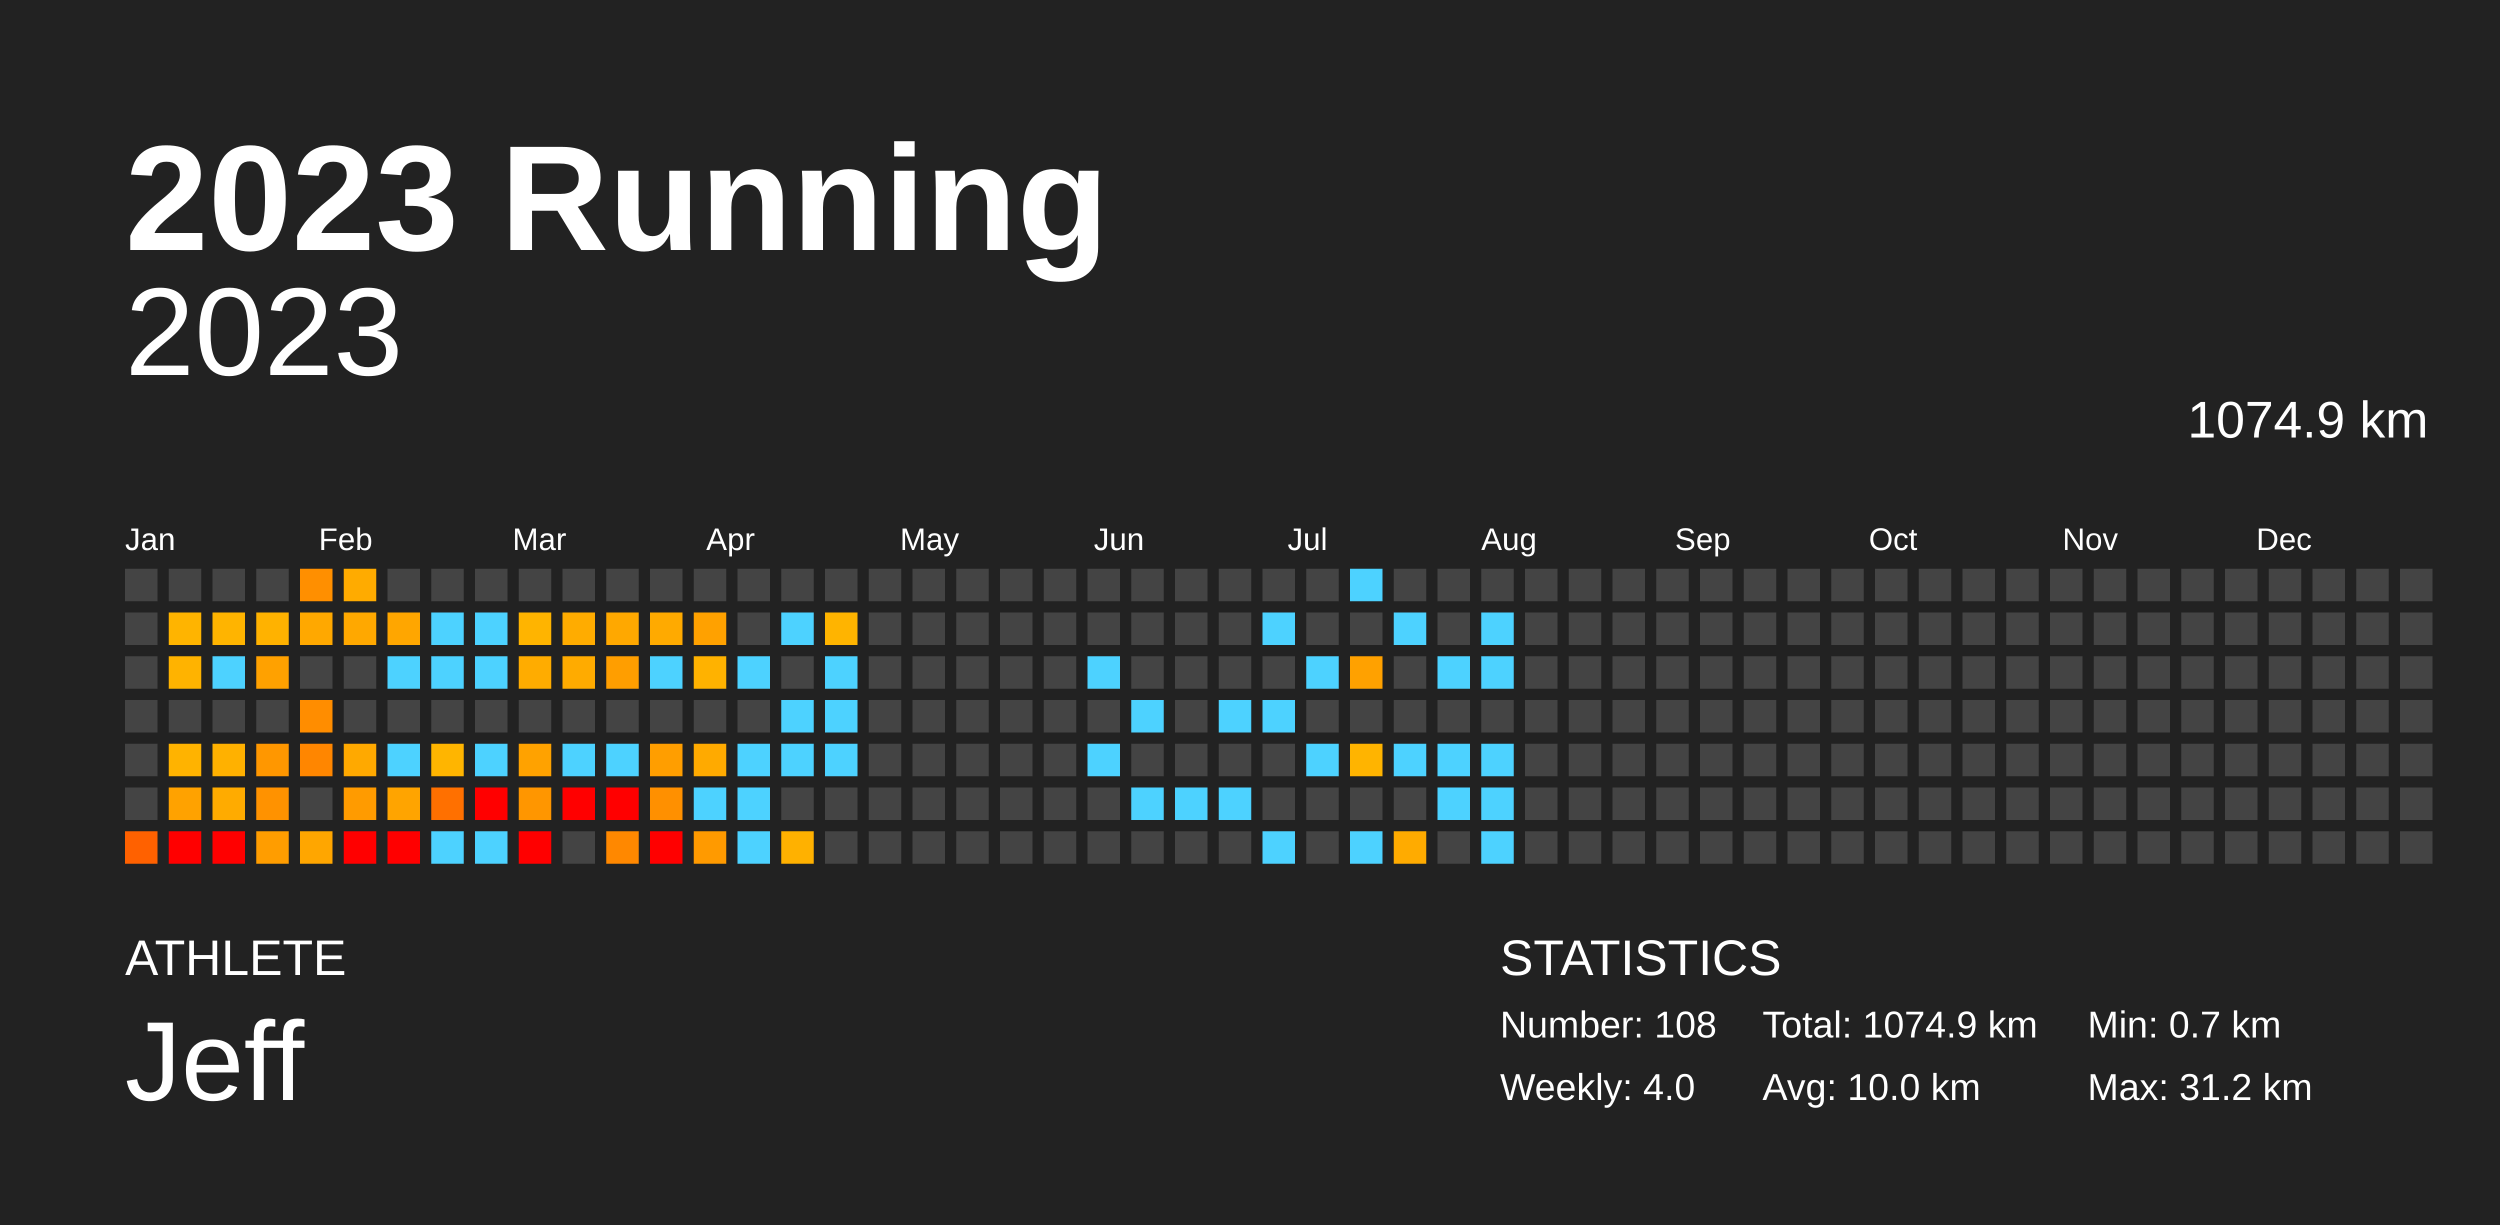
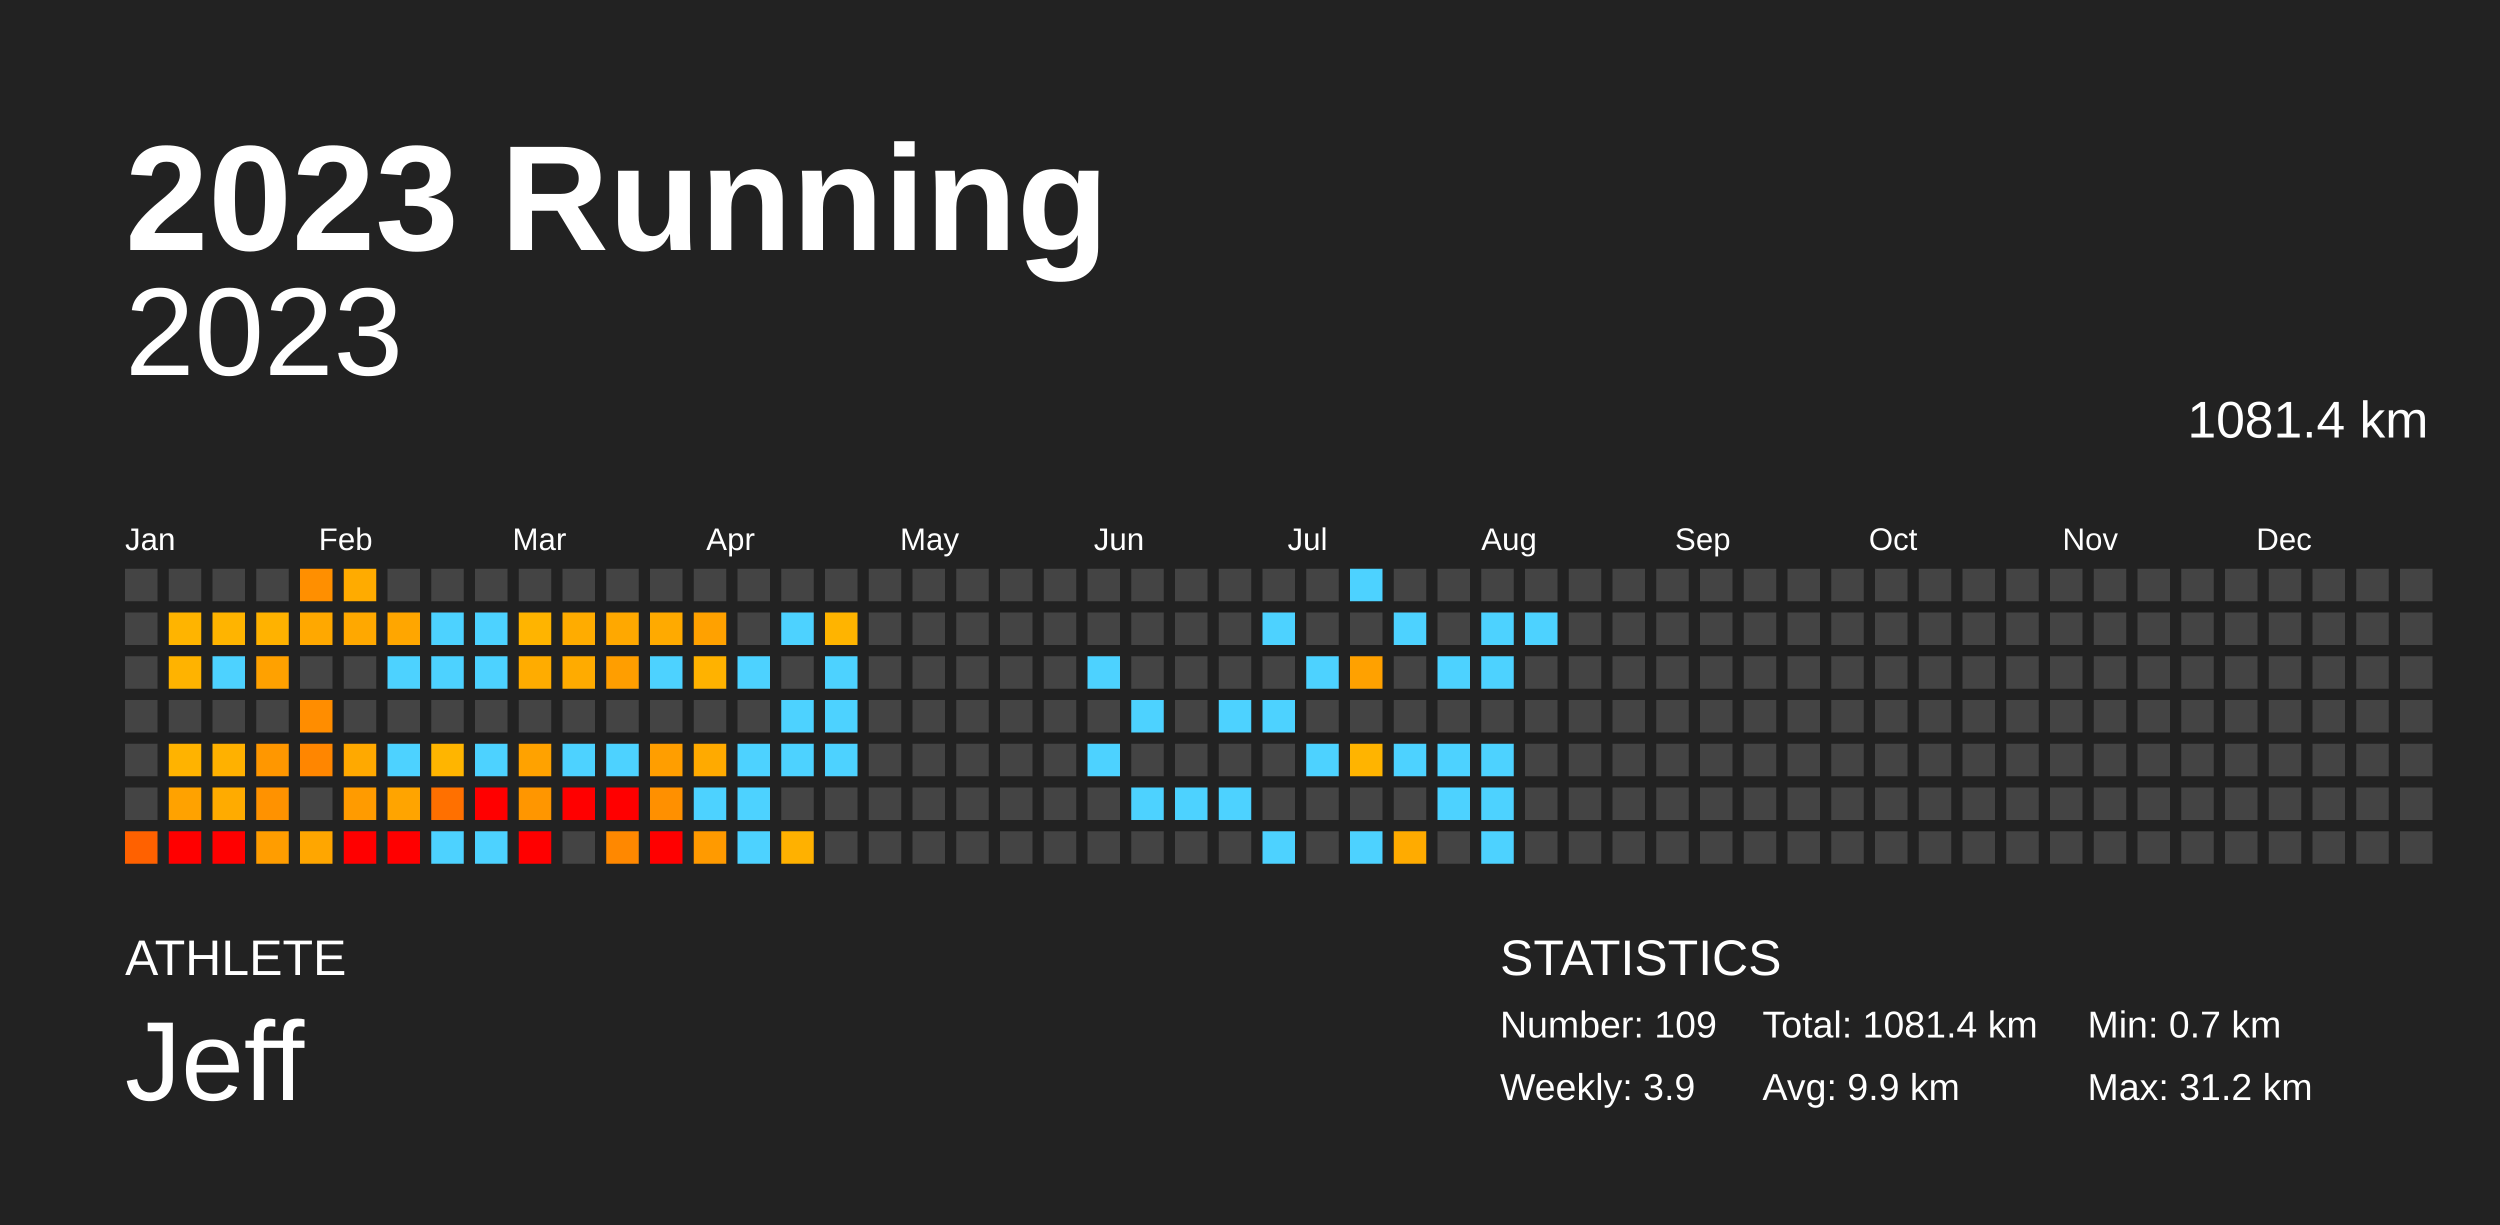
<svg xmlns="http://www.w3.org/2000/svg" baseProfile="full" height="98mm" version="1.1" viewBox="0,0,200,98" width="200mm">
  <defs />
  <rect fill="#222222" height="98" width="200" x="0" y="0" />
  <text fill="#FFFFFF" style="font-size:12px; font-family:Arial; font-weight:bold;" x="10" y="20">2023 Running</text>
  <text fill="#FFFFFF" style="font-size:4px; font-family:Arial" x="10" y="78">ATHLETE</text>
  <text fill="#FFFFFF" style="font-size:9px; font-family:Arial" x="10" y="88">Jeff</text>
  <text fill="#FFFFFF" style="font-size:4px; font-family:Arial" x="120" y="78">STATISTICS</text>
-   <text fill="#FFFFFF" style="font-size:3px; font-family:Arial" x="120" y="83">Number: 108</text>
-   <text fill="#FFFFFF" style="font-size:3px; font-family:Arial" x="120" y="88">Weekly: 4.0</text>
-   <text fill="#FFFFFF" style="font-size:3px; font-family:Arial" x="141" y="83">Total: 1074.9 km</text>
-   <text fill="#FFFFFF" style="font-size:3px; font-family:Arial" x="141" y="88">Avg: 10.0 km</text>
+   <text fill="#FFFFFF" style="font-size:3px; font-family:Arial" x="120" y="83">Number: 109</text>
+   <text fill="#FFFFFF" style="font-size:3px; font-family:Arial" x="120" y="88">Weekly: 3.9</text>
+   <text fill="#FFFFFF" style="font-size:3px; font-family:Arial" x="141" y="83">Total: 1081.4 km</text>
+   <text fill="#FFFFFF" style="font-size:3px; font-family:Arial" x="141" y="88">Avg: 9.9 km</text>
  <text fill="#FFFFFF" style="font-size:3px; font-family:Arial" x="167" y="83">Min: 0.7 km</text>
  <text fill="#FFFFFF" style="font-size:3px; font-family:Arial" x="167" y="88">Max: 31.2 km</text>
  <text alignment-baseline="hanging" fill="#FFFFFF" style="font-size:10.0px; font-family:Arial;" x="10" y="30">2023</text>
-   <text alignment-baseline="hanging" fill="#FFFFFF" style="font-size:4.125px; font-family:Arial;" x="175" y="35">1074.9 km</text>
+   <text alignment-baseline="hanging" fill="#FFFFFF" style="font-size:4.125px; font-family:Arial;" x="175" y="35">1081.4 km</text>
  <text fill="#FFFFFF" style="font-size:2.5px; font-family:Arial" x="10.0" y="44">Jan</text>
  <text fill="#FFFFFF" style="font-size:2.5px; font-family:Arial" x="25.5" y="44">Feb</text>
  <text fill="#FFFFFF" style="font-size:2.5px; font-family:Arial" x="41.0" y="44">Mar</text>
  <text fill="#FFFFFF" style="font-size:2.5px; font-family:Arial" x="56.5" y="44">Apr</text>
  <text fill="#FFFFFF" style="font-size:2.5px; font-family:Arial" x="72.0" y="44">May</text>
  <text fill="#FFFFFF" style="font-size:2.5px; font-family:Arial" x="87.5" y="44">Jun</text>
  <text fill="#FFFFFF" style="font-size:2.5px; font-family:Arial" x="103.0" y="44">Jul</text>
  <text fill="#FFFFFF" style="font-size:2.5px; font-family:Arial" x="118.5" y="44">Aug</text>
  <text fill="#FFFFFF" style="font-size:2.5px; font-family:Arial" x="134.0" y="44">Sep</text>
  <text fill="#FFFFFF" style="font-size:2.5px; font-family:Arial" x="149.5" y="44">Oct</text>
  <text fill="#FFFFFF" style="font-size:2.5px; font-family:Arial" x="165.0" y="44">Nov</text>
  <text fill="#FFFFFF" style="font-size:2.5px; font-family:Arial" x="180.5" y="44">Dec</text>
  <rect fill="#444444" height="2.6" width="2.6" x="10.0" y="45.5" />
  <rect fill="#444444" height="2.6" width="2.6" x="10.0" y="49.0" />
  <rect fill="#444444" height="2.6" width="2.6" x="10.0" y="52.5" />
  <rect fill="#444444" height="2.6" width="2.6" x="10.0" y="56.0" />
  <rect fill="#444444" height="2.6" width="2.6" x="10.0" y="59.5" />
  <rect fill="#444444" height="2.6" width="2.6" x="10.0" y="63.0" />
  <rect fill="#ff6100" height="2.6" width="2.6" x="10.0" y="66.5" />
  <rect fill="#444444" height="2.6" width="2.6" x="13.5" y="45.5" />
  <rect fill="#ffb400" height="2.6" width="2.6" x="13.5" y="49.0" />
  <rect fill="#ffb300" height="2.6" width="2.6" x="13.5" y="52.5" />
  <rect fill="#444444" height="2.6" width="2.6" x="13.5" y="56.0" />
  <rect fill="#ffb300" height="2.6" width="2.6" x="13.5" y="59.5" />
  <rect fill="#ffa200" height="2.6" width="2.6" x="13.5" y="63.0" />
  <rect fill="red" height="2.6" width="2.6" x="13.5" y="66.5" />
  <rect fill="#444444" height="2.6" width="2.6" x="17.0" y="45.5" />
  <rect fill="#ffb400" height="2.6" width="2.6" x="17.0" y="49.0" />
  <rect fill="#4dd2ff" height="2.6" width="2.6" x="17.0" y="52.5" />
  <rect fill="#444444" height="2.6" width="2.6" x="17.0" y="56.0" />
  <rect fill="#ffb100" height="2.6" width="2.6" x="17.0" y="59.5" />
  <rect fill="#ffab00" height="2.6" width="2.6" x="17.0" y="63.0" />
  <rect fill="red" height="2.6" width="2.6" x="17.0" y="66.5" />
  <rect fill="#444444" height="2.6" width="2.6" x="20.5" y="45.5" />
  <rect fill="#ffb200" height="2.6" width="2.6" x="20.5" y="49.0" />
  <rect fill="#ffa100" height="2.6" width="2.6" x="20.5" y="52.5" />
  <rect fill="#444444" height="2.6" width="2.6" x="20.5" y="56.0" />
  <rect fill="#ff9700" height="2.6" width="2.6" x="20.5" y="59.5" />
  <rect fill="#ff9200" height="2.6" width="2.6" x="20.5" y="63.0" />
  <rect fill="#ff9d00" height="2.6" width="2.6" x="20.5" y="66.5" />
  <rect fill="#ff8f00" height="2.6" width="2.6" x="24.0" y="45.5" />
  <rect fill="#ffa800" height="2.6" width="2.6" x="24.0" y="49.0" />
  <rect fill="#444444" height="2.6" width="2.6" x="24.0" y="52.5" />
  <rect fill="#ff8d00" height="2.6" width="2.6" x="24.0" y="56.0" />
  <rect fill="#ff8600" height="2.6" width="2.6" x="24.0" y="59.5" />
  <rect fill="#444444" height="2.6" width="2.6" x="24.0" y="63.0" />
  <rect fill="#ffa600" height="2.6" width="2.6" x="24.0" y="66.5" />
  <rect fill="#ffab00" height="2.6" width="2.6" x="27.5" y="45.5" />
  <rect fill="#ffa800" height="2.6" width="2.6" x="27.5" y="49.0" />
  <rect fill="#444444" height="2.6" width="2.6" x="27.5" y="52.5" />
  <rect fill="#444444" height="2.6" width="2.6" x="27.5" y="56.0" />
  <rect fill="#ffa900" height="2.6" width="2.6" x="27.5" y="59.5" />
  <rect fill="#ff9b00" height="2.6" width="2.6" x="27.5" y="63.0" />
  <rect fill="red" height="2.6" width="2.6" x="27.5" y="66.5" />
  <rect fill="#444444" height="2.6" width="2.6" x="31.0" y="45.5" />
  <rect fill="#ffa600" height="2.6" width="2.6" x="31.0" y="49.0" />
  <rect fill="#4dd2ff" height="2.6" width="2.6" x="31.0" y="52.5" />
  <rect fill="#444444" height="2.6" width="2.6" x="31.0" y="56.0" />
  <rect fill="#4dd2ff" height="2.6" width="2.6" x="31.0" y="59.5" />
  <rect fill="#ffa400" height="2.6" width="2.6" x="31.0" y="63.0" />
  <rect fill="red" height="2.6" width="2.6" x="31.0" y="66.5" />
  <rect fill="#444444" height="2.6" width="2.6" x="34.5" y="45.5" />
  <rect fill="#4dd2ff" height="2.6" width="2.6" x="34.5" y="49.0" />
  <rect fill="#4dd2ff" height="2.6" width="2.6" x="34.5" y="52.5" />
  <rect fill="#444444" height="2.6" width="2.6" x="34.5" y="56.0" />
  <rect fill="#ffb500" height="2.6" width="2.6" x="34.5" y="59.5" />
  <rect fill="#ff7000" height="2.6" width="2.6" x="34.5" y="63.0" />
  <rect fill="#4dd2ff" height="2.6" width="2.6" x="34.5" y="66.5" />
  <rect fill="#444444" height="2.6" width="2.6" x="38.0" y="45.5" />
  <rect fill="#4dd2ff" height="2.6" width="2.6" x="38.0" y="49.0" />
  <rect fill="#4dd2ff" height="2.6" width="2.6" x="38.0" y="52.5" />
  <rect fill="#444444" height="2.6" width="2.6" x="38.0" y="56.0" />
  <rect fill="#4dd2ff" height="2.6" width="2.6" x="38.0" y="59.5" />
  <rect fill="red" height="2.6" width="2.6" x="38.0" y="63.0" />
  <rect fill="#4dd2ff" height="2.6" width="2.6" x="38.0" y="66.5" />
  <rect fill="#444444" height="2.6" width="2.6" x="41.5" y="45.5" />
  <rect fill="#ffb400" height="2.6" width="2.6" x="41.5" y="49.0" />
  <rect fill="#ffac00" height="2.6" width="2.6" x="41.5" y="52.5" />
  <rect fill="#444444" height="2.6" width="2.6" x="41.5" y="56.0" />
  <rect fill="#ffa200" height="2.6" width="2.6" x="41.5" y="59.5" />
  <rect fill="#ff9600" height="2.6" width="2.6" x="41.5" y="63.0" />
  <rect fill="red" height="2.6" width="2.6" x="41.5" y="66.5" />
  <rect fill="#444444" height="2.6" width="2.6" x="45.0" y="45.5" />
  <rect fill="#ffac00" height="2.6" width="2.6" x="45.0" y="49.0" />
  <rect fill="#ffab00" height="2.6" width="2.6" x="45.0" y="52.5" />
  <rect fill="#444444" height="2.6" width="2.6" x="45.0" y="56.0" />
  <rect fill="#4dd2ff" height="2.6" width="2.6" x="45.0" y="59.5" />
  <rect fill="red" height="2.6" width="2.6" x="45.0" y="63.0" />
  <rect fill="#444444" height="2.6" width="2.6" x="45.0" y="66.5" />
  <rect fill="#444444" height="2.6" width="2.6" x="48.5" y="45.5" />
  <rect fill="#ffa800" height="2.6" width="2.6" x="48.5" y="49.0" />
  <rect fill="#ff9e00" height="2.6" width="2.6" x="48.5" y="52.5" />
  <rect fill="#444444" height="2.6" width="2.6" x="48.5" y="56.0" />
  <rect fill="#4dd2ff" height="2.6" width="2.6" x="48.5" y="59.5" />
  <rect fill="red" height="2.6" width="2.6" x="48.5" y="63.0" />
  <rect fill="#ff8800" height="2.6" width="2.6" x="48.5" y="66.5" />
  <rect fill="#444444" height="2.6" width="2.6" x="52.0" y="45.5" />
  <rect fill="#ffaa00" height="2.6" width="2.6" x="52.0" y="49.0" />
  <rect fill="#4dd2ff" height="2.6" width="2.6" x="52.0" y="52.5" />
  <rect fill="#444444" height="2.6" width="2.6" x="52.0" y="56.0" />
  <rect fill="#ff9e00" height="2.6" width="2.6" x="52.0" y="59.5" />
  <rect fill="#ff9000" height="2.6" width="2.6" x="52.0" y="63.0" />
  <rect fill="red" height="2.6" width="2.6" x="52.0" y="66.5" />
  <rect fill="#444444" height="2.6" width="2.6" x="55.5" y="45.5" />
  <rect fill="#ffa100" height="2.6" width="2.6" x="55.5" y="49.0" />
  <rect fill="#ffb200" height="2.6" width="2.6" x="55.5" y="52.5" />
  <rect fill="#444444" height="2.6" width="2.6" x="55.5" y="56.0" />
  <rect fill="#ffaa00" height="2.6" width="2.6" x="55.5" y="59.5" />
  <rect fill="#4dd2ff" height="2.6" width="2.6" x="55.5" y="63.0" />
  <rect fill="#ff9a00" height="2.6" width="2.6" x="55.5" y="66.5" />
  <rect fill="#444444" height="2.6" width="2.6" x="59.0" y="45.5" />
  <rect fill="#444444" height="2.6" width="2.6" x="59.0" y="49.0" />
  <rect fill="#4dd2ff" height="2.6" width="2.6" x="59.0" y="52.5" />
  <rect fill="#444444" height="2.6" width="2.6" x="59.0" y="56.0" />
  <rect fill="#4dd2ff" height="2.6" width="2.6" x="59.0" y="59.5" />
  <rect fill="#4dd2ff" height="2.6" width="2.6" x="59.0" y="63.0" />
  <rect fill="#4dd2ff" height="2.6" width="2.6" x="59.0" y="66.5" />
  <rect fill="#444444" height="2.6" width="2.6" x="62.5" y="45.5" />
  <rect fill="#4dd2ff" height="2.6" width="2.6" x="62.5" y="49.0" />
  <rect fill="#444444" height="2.6" width="2.6" x="62.5" y="52.5" />
  <rect fill="#4dd2ff" height="2.6" width="2.6" x="62.5" y="56.0" />
  <rect fill="#4dd2ff" height="2.6" width="2.6" x="62.5" y="59.5" />
  <rect fill="#444444" height="2.6" width="2.6" x="62.5" y="63.0" />
  <rect fill="#ffb100" height="2.6" width="2.6" x="62.5" y="66.5" />
  <rect fill="#444444" height="2.6" width="2.6" x="66.0" y="45.5" />
  <rect fill="#ffb400" height="2.6" width="2.6" x="66.0" y="49.0" />
  <rect fill="#4dd2ff" height="2.6" width="2.6" x="66.0" y="52.5" />
  <rect fill="#4dd2ff" height="2.6" width="2.6" x="66.0" y="56.0" />
  <rect fill="#4dd2ff" height="2.6" width="2.6" x="66.0" y="59.5" />
  <rect fill="#444444" height="2.6" width="2.6" x="66.0" y="63.0" />
  <rect fill="#444444" height="2.6" width="2.6" x="66.0" y="66.5" />
  <rect fill="#444444" height="2.6" width="2.6" x="69.5" y="45.5" />
  <rect fill="#444444" height="2.6" width="2.6" x="69.5" y="49.0" />
  <rect fill="#444444" height="2.6" width="2.6" x="69.5" y="52.5" />
  <rect fill="#444444" height="2.6" width="2.6" x="69.5" y="56.0" />
  <rect fill="#444444" height="2.6" width="2.6" x="69.5" y="59.5" />
  <rect fill="#444444" height="2.6" width="2.6" x="69.5" y="63.0" />
  <rect fill="#444444" height="2.6" width="2.6" x="69.5" y="66.5" />
  <rect fill="#444444" height="2.6" width="2.6" x="73.0" y="45.5" />
  <rect fill="#444444" height="2.6" width="2.6" x="73.0" y="49.0" />
  <rect fill="#444444" height="2.6" width="2.6" x="73.0" y="52.5" />
  <rect fill="#444444" height="2.6" width="2.6" x="73.0" y="56.0" />
  <rect fill="#444444" height="2.6" width="2.6" x="73.0" y="59.5" />
  <rect fill="#444444" height="2.6" width="2.6" x="73.0" y="63.0" />
  <rect fill="#444444" height="2.6" width="2.6" x="73.0" y="66.5" />
  <rect fill="#444444" height="2.6" width="2.6" x="76.5" y="45.5" />
  <rect fill="#444444" height="2.6" width="2.6" x="76.5" y="49.0" />
  <rect fill="#444444" height="2.6" width="2.6" x="76.5" y="52.5" />
  <rect fill="#444444" height="2.6" width="2.6" x="76.5" y="56.0" />
  <rect fill="#444444" height="2.6" width="2.6" x="76.5" y="59.5" />
  <rect fill="#444444" height="2.6" width="2.6" x="76.5" y="63.0" />
  <rect fill="#444444" height="2.6" width="2.6" x="76.5" y="66.5" />
  <rect fill="#444444" height="2.6" width="2.6" x="80.0" y="45.5" />
  <rect fill="#444444" height="2.6" width="2.6" x="80.0" y="49.0" />
  <rect fill="#444444" height="2.6" width="2.6" x="80.0" y="52.5" />
  <rect fill="#444444" height="2.6" width="2.6" x="80.0" y="56.0" />
  <rect fill="#444444" height="2.6" width="2.6" x="80.0" y="59.5" />
  <rect fill="#444444" height="2.6" width="2.6" x="80.0" y="63.0" />
  <rect fill="#444444" height="2.6" width="2.6" x="80.0" y="66.5" />
  <rect fill="#444444" height="2.6" width="2.6" x="83.5" y="45.5" />
  <rect fill="#444444" height="2.6" width="2.6" x="83.5" y="49.0" />
  <rect fill="#444444" height="2.6" width="2.6" x="83.5" y="52.5" />
  <rect fill="#444444" height="2.6" width="2.6" x="83.5" y="56.0" />
  <rect fill="#444444" height="2.6" width="2.6" x="83.5" y="59.5" />
  <rect fill="#444444" height="2.6" width="2.6" x="83.5" y="63.0" />
  <rect fill="#444444" height="2.6" width="2.6" x="83.5" y="66.5" />
  <rect fill="#444444" height="2.6" width="2.6" x="87.0" y="45.5" />
  <rect fill="#444444" height="2.6" width="2.6" x="87.0" y="49.0" />
  <rect fill="#4dd2ff" height="2.6" width="2.6" x="87.0" y="52.5" />
  <rect fill="#444444" height="2.6" width="2.6" x="87.0" y="56.0" />
  <rect fill="#4dd2ff" height="2.6" width="2.6" x="87.0" y="59.5" />
  <rect fill="#444444" height="2.6" width="2.6" x="87.0" y="63.0" />
  <rect fill="#444444" height="2.6" width="2.6" x="87.0" y="66.5" />
  <rect fill="#444444" height="2.6" width="2.6" x="90.5" y="45.5" />
  <rect fill="#444444" height="2.6" width="2.6" x="90.5" y="49.0" />
  <rect fill="#444444" height="2.6" width="2.6" x="90.5" y="52.5" />
  <rect fill="#4dd2ff" height="2.6" width="2.6" x="90.5" y="56.0" />
  <rect fill="#444444" height="2.6" width="2.6" x="90.5" y="59.5" />
  <rect fill="#4dd2ff" height="2.6" width="2.6" x="90.5" y="63.0" />
  <rect fill="#444444" height="2.6" width="2.6" x="90.5" y="66.5" />
  <rect fill="#444444" height="2.6" width="2.6" x="94.0" y="45.5" />
  <rect fill="#444444" height="2.6" width="2.6" x="94.0" y="49.0" />
  <rect fill="#444444" height="2.6" width="2.6" x="94.0" y="52.5" />
  <rect fill="#444444" height="2.6" width="2.6" x="94.0" y="56.0" />
  <rect fill="#444444" height="2.6" width="2.6" x="94.0" y="59.5" />
  <rect fill="#4dd2ff" height="2.6" width="2.6" x="94.0" y="63.0" />
  <rect fill="#444444" height="2.6" width="2.6" x="94.0" y="66.5" />
  <rect fill="#444444" height="2.6" width="2.6" x="97.5" y="45.5" />
  <rect fill="#444444" height="2.6" width="2.6" x="97.5" y="49.0" />
  <rect fill="#444444" height="2.6" width="2.6" x="97.5" y="52.5" />
  <rect fill="#4dd2ff" height="2.6" width="2.6" x="97.5" y="56.0" />
  <rect fill="#444444" height="2.6" width="2.6" x="97.5" y="59.5" />
  <rect fill="#4dd2ff" height="2.6" width="2.6" x="97.5" y="63.0" />
  <rect fill="#444444" height="2.6" width="2.6" x="97.5" y="66.5" />
  <rect fill="#444444" height="2.6" width="2.6" x="101.0" y="45.5" />
  <rect fill="#4dd2ff" height="2.6" width="2.6" x="101.0" y="49.0" />
  <rect fill="#444444" height="2.6" width="2.6" x="101.0" y="52.5" />
  <rect fill="#4dd2ff" height="2.6" width="2.6" x="101.0" y="56.0" />
  <rect fill="#444444" height="2.6" width="2.6" x="101.0" y="59.5" />
  <rect fill="#444444" height="2.6" width="2.6" x="101.0" y="63.0" />
  <rect fill="#4dd2ff" height="2.6" width="2.6" x="101.0" y="66.5" />
  <rect fill="#444444" height="2.6" width="2.6" x="104.5" y="45.5" />
  <rect fill="#444444" height="2.6" width="2.6" x="104.5" y="49.0" />
  <rect fill="#4dd2ff" height="2.6" width="2.6" x="104.5" y="52.5" />
  <rect fill="#444444" height="2.6" width="2.6" x="104.5" y="56.0" />
  <rect fill="#4dd2ff" height="2.6" width="2.6" x="104.5" y="59.5" />
  <rect fill="#444444" height="2.6" width="2.6" x="104.5" y="63.0" />
  <rect fill="#444444" height="2.6" width="2.6" x="104.5" y="66.5" />
  <rect fill="#4dd2ff" height="2.6" width="2.6" x="108.0" y="45.5" />
  <rect fill="#444444" height="2.6" width="2.6" x="108.0" y="49.0" />
  <rect fill="#ffa100" height="2.6" width="2.6" x="108.0" y="52.5" />
  <rect fill="#444444" height="2.6" width="2.6" x="108.0" y="56.0" />
  <rect fill="#ffb400" height="2.6" width="2.6" x="108.0" y="59.5" />
  <rect fill="#444444" height="2.6" width="2.6" x="108.0" y="63.0" />
  <rect fill="#4dd2ff" height="2.6" width="2.6" x="108.0" y="66.5" />
  <rect fill="#444444" height="2.6" width="2.6" x="111.5" y="45.5" />
  <rect fill="#4dd2ff" height="2.6" width="2.6" x="111.5" y="49.0" />
  <rect fill="#444444" height="2.6" width="2.6" x="111.5" y="52.5" />
  <rect fill="#444444" height="2.6" width="2.6" x="111.5" y="56.0" />
  <rect fill="#4dd2ff" height="2.6" width="2.6" x="111.5" y="59.5" />
  <rect fill="#444444" height="2.6" width="2.6" x="111.5" y="63.0" />
  <rect fill="#ffab00" height="2.6" width="2.6" x="111.5" y="66.5" />
  <rect fill="#444444" height="2.6" width="2.6" x="115.0" y="45.5" />
  <rect fill="#444444" height="2.6" width="2.6" x="115.0" y="49.0" />
  <rect fill="#4dd2ff" height="2.6" width="2.6" x="115.0" y="52.5" />
  <rect fill="#444444" height="2.6" width="2.6" x="115.0" y="56.0" />
  <rect fill="#4dd2ff" height="2.6" width="2.6" x="115.0" y="59.5" />
  <rect fill="#4dd2ff" height="2.6" width="2.6" x="115.0" y="63.0" />
  <rect fill="#444444" height="2.6" width="2.6" x="115.0" y="66.5" />
  <rect fill="#444444" height="2.6" width="2.6" x="118.5" y="45.5" />
  <rect fill="#4dd2ff" height="2.6" width="2.6" x="118.5" y="49.0" />
  <rect fill="#4dd2ff" height="2.6" width="2.6" x="118.5" y="52.5" />
  <rect fill="#444444" height="2.6" width="2.6" x="118.5" y="56.0" />
  <rect fill="#4dd2ff" height="2.6" width="2.6" x="118.5" y="59.5" />
  <rect fill="#4dd2ff" height="2.6" width="2.6" x="118.5" y="63.0" />
  <rect fill="#4dd2ff" height="2.6" width="2.6" x="118.5" y="66.5" />
  <rect fill="#444444" height="2.6" width="2.6" x="122.0" y="45.5" />
-   <rect fill="#444444" height="2.6" width="2.6" x="122.0" y="49.0" />
+   <rect fill="#4dd2ff" height="2.6" width="2.6" x="122.0" y="49.0" />
  <rect fill="#444444" height="2.6" width="2.6" x="122.0" y="52.5" />
  <rect fill="#444444" height="2.6" width="2.6" x="122.0" y="56.0" />
  <rect fill="#444444" height="2.6" width="2.6" x="122.0" y="59.5" />
  <rect fill="#444444" height="2.6" width="2.6" x="122.0" y="63.0" />
  <rect fill="#444444" height="2.6" width="2.6" x="122.0" y="66.5" />
  <rect fill="#444444" height="2.6" width="2.6" x="125.5" y="45.5" />
  <rect fill="#444444" height="2.6" width="2.6" x="125.5" y="49.0" />
  <rect fill="#444444" height="2.6" width="2.6" x="125.5" y="52.5" />
  <rect fill="#444444" height="2.6" width="2.6" x="125.5" y="56.0" />
  <rect fill="#444444" height="2.6" width="2.6" x="125.5" y="59.5" />
  <rect fill="#444444" height="2.6" width="2.6" x="125.5" y="63.0" />
  <rect fill="#444444" height="2.6" width="2.6" x="125.5" y="66.5" />
  <rect fill="#444444" height="2.6" width="2.6" x="129.0" y="45.5" />
  <rect fill="#444444" height="2.6" width="2.6" x="129.0" y="49.0" />
  <rect fill="#444444" height="2.6" width="2.6" x="129.0" y="52.5" />
  <rect fill="#444444" height="2.6" width="2.6" x="129.0" y="56.0" />
  <rect fill="#444444" height="2.6" width="2.6" x="129.0" y="59.5" />
  <rect fill="#444444" height="2.6" width="2.6" x="129.0" y="63.0" />
  <rect fill="#444444" height="2.6" width="2.6" x="129.0" y="66.5" />
  <rect fill="#444444" height="2.6" width="2.6" x="132.5" y="45.5" />
  <rect fill="#444444" height="2.6" width="2.6" x="132.5" y="49.0" />
  <rect fill="#444444" height="2.6" width="2.6" x="132.5" y="52.5" />
  <rect fill="#444444" height="2.6" width="2.6" x="132.5" y="56.0" />
  <rect fill="#444444" height="2.6" width="2.6" x="132.5" y="59.5" />
  <rect fill="#444444" height="2.6" width="2.6" x="132.5" y="63.0" />
  <rect fill="#444444" height="2.6" width="2.6" x="132.5" y="66.5" />
  <rect fill="#444444" height="2.6" width="2.6" x="136.0" y="45.5" />
  <rect fill="#444444" height="2.6" width="2.6" x="136.0" y="49.0" />
  <rect fill="#444444" height="2.6" width="2.6" x="136.0" y="52.5" />
  <rect fill="#444444" height="2.6" width="2.6" x="136.0" y="56.0" />
  <rect fill="#444444" height="2.6" width="2.6" x="136.0" y="59.5" />
  <rect fill="#444444" height="2.6" width="2.6" x="136.0" y="63.0" />
  <rect fill="#444444" height="2.6" width="2.6" x="136.0" y="66.5" />
  <rect fill="#444444" height="2.6" width="2.6" x="139.5" y="45.5" />
  <rect fill="#444444" height="2.6" width="2.6" x="139.5" y="49.0" />
  <rect fill="#444444" height="2.6" width="2.6" x="139.5" y="52.5" />
  <rect fill="#444444" height="2.6" width="2.6" x="139.5" y="56.0" />
  <rect fill="#444444" height="2.6" width="2.6" x="139.5" y="59.5" />
  <rect fill="#444444" height="2.6" width="2.6" x="139.5" y="63.0" />
  <rect fill="#444444" height="2.6" width="2.6" x="139.5" y="66.5" />
  <rect fill="#444444" height="2.6" width="2.6" x="143.0" y="45.5" />
  <rect fill="#444444" height="2.6" width="2.6" x="143.0" y="49.0" />
  <rect fill="#444444" height="2.6" width="2.6" x="143.0" y="52.5" />
  <rect fill="#444444" height="2.6" width="2.6" x="143.0" y="56.0" />
  <rect fill="#444444" height="2.6" width="2.6" x="143.0" y="59.5" />
  <rect fill="#444444" height="2.6" width="2.6" x="143.0" y="63.0" />
  <rect fill="#444444" height="2.6" width="2.6" x="143.0" y="66.5" />
  <rect fill="#444444" height="2.6" width="2.6" x="146.5" y="45.5" />
  <rect fill="#444444" height="2.6" width="2.6" x="146.5" y="49.0" />
  <rect fill="#444444" height="2.6" width="2.6" x="146.5" y="52.5" />
  <rect fill="#444444" height="2.6" width="2.6" x="146.5" y="56.0" />
  <rect fill="#444444" height="2.6" width="2.6" x="146.5" y="59.5" />
  <rect fill="#444444" height="2.6" width="2.6" x="146.5" y="63.0" />
  <rect fill="#444444" height="2.6" width="2.6" x="146.5" y="66.5" />
  <rect fill="#444444" height="2.6" width="2.6" x="150.0" y="45.5" />
  <rect fill="#444444" height="2.6" width="2.6" x="150.0" y="49.0" />
  <rect fill="#444444" height="2.6" width="2.6" x="150.0" y="52.5" />
  <rect fill="#444444" height="2.6" width="2.6" x="150.0" y="56.0" />
  <rect fill="#444444" height="2.6" width="2.6" x="150.0" y="59.5" />
  <rect fill="#444444" height="2.6" width="2.6" x="150.0" y="63.0" />
  <rect fill="#444444" height="2.6" width="2.6" x="150.0" y="66.5" />
  <rect fill="#444444" height="2.6" width="2.6" x="153.5" y="45.5" />
  <rect fill="#444444" height="2.6" width="2.6" x="153.5" y="49.0" />
  <rect fill="#444444" height="2.6" width="2.6" x="153.5" y="52.5" />
  <rect fill="#444444" height="2.6" width="2.6" x="153.5" y="56.0" />
  <rect fill="#444444" height="2.6" width="2.6" x="153.5" y="59.5" />
  <rect fill="#444444" height="2.6" width="2.6" x="153.5" y="63.0" />
  <rect fill="#444444" height="2.6" width="2.6" x="153.5" y="66.5" />
  <rect fill="#444444" height="2.6" width="2.6" x="157.0" y="45.5" />
  <rect fill="#444444" height="2.6" width="2.6" x="157.0" y="49.0" />
  <rect fill="#444444" height="2.6" width="2.6" x="157.0" y="52.5" />
  <rect fill="#444444" height="2.6" width="2.6" x="157.0" y="56.0" />
  <rect fill="#444444" height="2.6" width="2.6" x="157.0" y="59.5" />
  <rect fill="#444444" height="2.6" width="2.6" x="157.0" y="63.0" />
  <rect fill="#444444" height="2.6" width="2.6" x="157.0" y="66.5" />
  <rect fill="#444444" height="2.6" width="2.6" x="160.5" y="45.5" />
  <rect fill="#444444" height="2.6" width="2.6" x="160.5" y="49.0" />
  <rect fill="#444444" height="2.6" width="2.6" x="160.5" y="52.5" />
  <rect fill="#444444" height="2.6" width="2.6" x="160.5" y="56.0" />
  <rect fill="#444444" height="2.6" width="2.6" x="160.5" y="59.5" />
  <rect fill="#444444" height="2.6" width="2.6" x="160.5" y="63.0" />
  <rect fill="#444444" height="2.6" width="2.6" x="160.5" y="66.5" />
  <rect fill="#444444" height="2.6" width="2.6" x="164.0" y="45.5" />
  <rect fill="#444444" height="2.6" width="2.6" x="164.0" y="49.0" />
  <rect fill="#444444" height="2.6" width="2.6" x="164.0" y="52.5" />
  <rect fill="#444444" height="2.6" width="2.6" x="164.0" y="56.0" />
  <rect fill="#444444" height="2.6" width="2.6" x="164.0" y="59.5" />
  <rect fill="#444444" height="2.6" width="2.6" x="164.0" y="63.0" />
  <rect fill="#444444" height="2.6" width="2.6" x="164.0" y="66.5" />
  <rect fill="#444444" height="2.6" width="2.6" x="167.5" y="45.5" />
  <rect fill="#444444" height="2.6" width="2.6" x="167.5" y="49.0" />
  <rect fill="#444444" height="2.6" width="2.6" x="167.5" y="52.5" />
  <rect fill="#444444" height="2.6" width="2.6" x="167.5" y="56.0" />
  <rect fill="#444444" height="2.6" width="2.6" x="167.5" y="59.5" />
  <rect fill="#444444" height="2.6" width="2.6" x="167.5" y="63.0" />
  <rect fill="#444444" height="2.6" width="2.6" x="167.5" y="66.5" />
  <rect fill="#444444" height="2.6" width="2.6" x="171.0" y="45.5" />
  <rect fill="#444444" height="2.6" width="2.6" x="171.0" y="49.0" />
  <rect fill="#444444" height="2.6" width="2.6" x="171.0" y="52.5" />
  <rect fill="#444444" height="2.6" width="2.6" x="171.0" y="56.0" />
  <rect fill="#444444" height="2.6" width="2.6" x="171.0" y="59.5" />
  <rect fill="#444444" height="2.6" width="2.6" x="171.0" y="63.0" />
  <rect fill="#444444" height="2.6" width="2.6" x="171.0" y="66.5" />
  <rect fill="#444444" height="2.6" width="2.6" x="174.5" y="45.5" />
  <rect fill="#444444" height="2.6" width="2.6" x="174.5" y="49.0" />
  <rect fill="#444444" height="2.6" width="2.6" x="174.5" y="52.5" />
  <rect fill="#444444" height="2.6" width="2.6" x="174.5" y="56.0" />
  <rect fill="#444444" height="2.6" width="2.6" x="174.5" y="59.5" />
  <rect fill="#444444" height="2.6" width="2.6" x="174.5" y="63.0" />
  <rect fill="#444444" height="2.6" width="2.6" x="174.5" y="66.5" />
  <rect fill="#444444" height="2.6" width="2.6" x="178.0" y="45.5" />
  <rect fill="#444444" height="2.6" width="2.6" x="178.0" y="49.0" />
  <rect fill="#444444" height="2.6" width="2.6" x="178.0" y="52.5" />
  <rect fill="#444444" height="2.6" width="2.6" x="178.0" y="56.0" />
  <rect fill="#444444" height="2.6" width="2.6" x="178.0" y="59.5" />
  <rect fill="#444444" height="2.6" width="2.6" x="178.0" y="63.0" />
  <rect fill="#444444" height="2.6" width="2.6" x="178.0" y="66.5" />
  <rect fill="#444444" height="2.6" width="2.6" x="181.5" y="45.5" />
  <rect fill="#444444" height="2.6" width="2.6" x="181.5" y="49.0" />
  <rect fill="#444444" height="2.6" width="2.6" x="181.5" y="52.5" />
  <rect fill="#444444" height="2.6" width="2.6" x="181.5" y="56.0" />
  <rect fill="#444444" height="2.6" width="2.6" x="181.5" y="59.5" />
  <rect fill="#444444" height="2.6" width="2.6" x="181.5" y="63.0" />
  <rect fill="#444444" height="2.6" width="2.6" x="181.5" y="66.5" />
  <rect fill="#444444" height="2.6" width="2.6" x="185.0" y="45.5" />
  <rect fill="#444444" height="2.6" width="2.6" x="185.0" y="49.0" />
  <rect fill="#444444" height="2.6" width="2.6" x="185.0" y="52.5" />
  <rect fill="#444444" height="2.6" width="2.6" x="185.0" y="56.0" />
  <rect fill="#444444" height="2.6" width="2.6" x="185.0" y="59.5" />
  <rect fill="#444444" height="2.6" width="2.6" x="185.0" y="63.0" />
  <rect fill="#444444" height="2.6" width="2.6" x="185.0" y="66.5" />
  <rect fill="#444444" height="2.6" width="2.6" x="188.5" y="45.5" />
  <rect fill="#444444" height="2.6" width="2.6" x="188.5" y="49.0" />
  <rect fill="#444444" height="2.6" width="2.6" x="188.5" y="52.5" />
  <rect fill="#444444" height="2.6" width="2.6" x="188.5" y="56.0" />
  <rect fill="#444444" height="2.6" width="2.6" x="188.5" y="59.5" />
  <rect fill="#444444" height="2.6" width="2.6" x="188.5" y="63.0" />
  <rect fill="#444444" height="2.6" width="2.6" x="188.5" y="66.5" />
  <rect fill="#444444" height="2.6" width="2.6" x="192.0" y="45.5" />
  <rect fill="#444444" height="2.6" width="2.6" x="192.0" y="49.0" />
  <rect fill="#444444" height="2.6" width="2.6" x="192.0" y="52.5" />
  <rect fill="#444444" height="2.6" width="2.6" x="192.0" y="56.0" />
  <rect fill="#444444" height="2.6" width="2.6" x="192.0" y="59.5" />
  <rect fill="#444444" height="2.6" width="2.6" x="192.0" y="63.0" />
  <rect fill="#444444" height="2.6" width="2.6" x="192.0" y="66.5" />
</svg>
